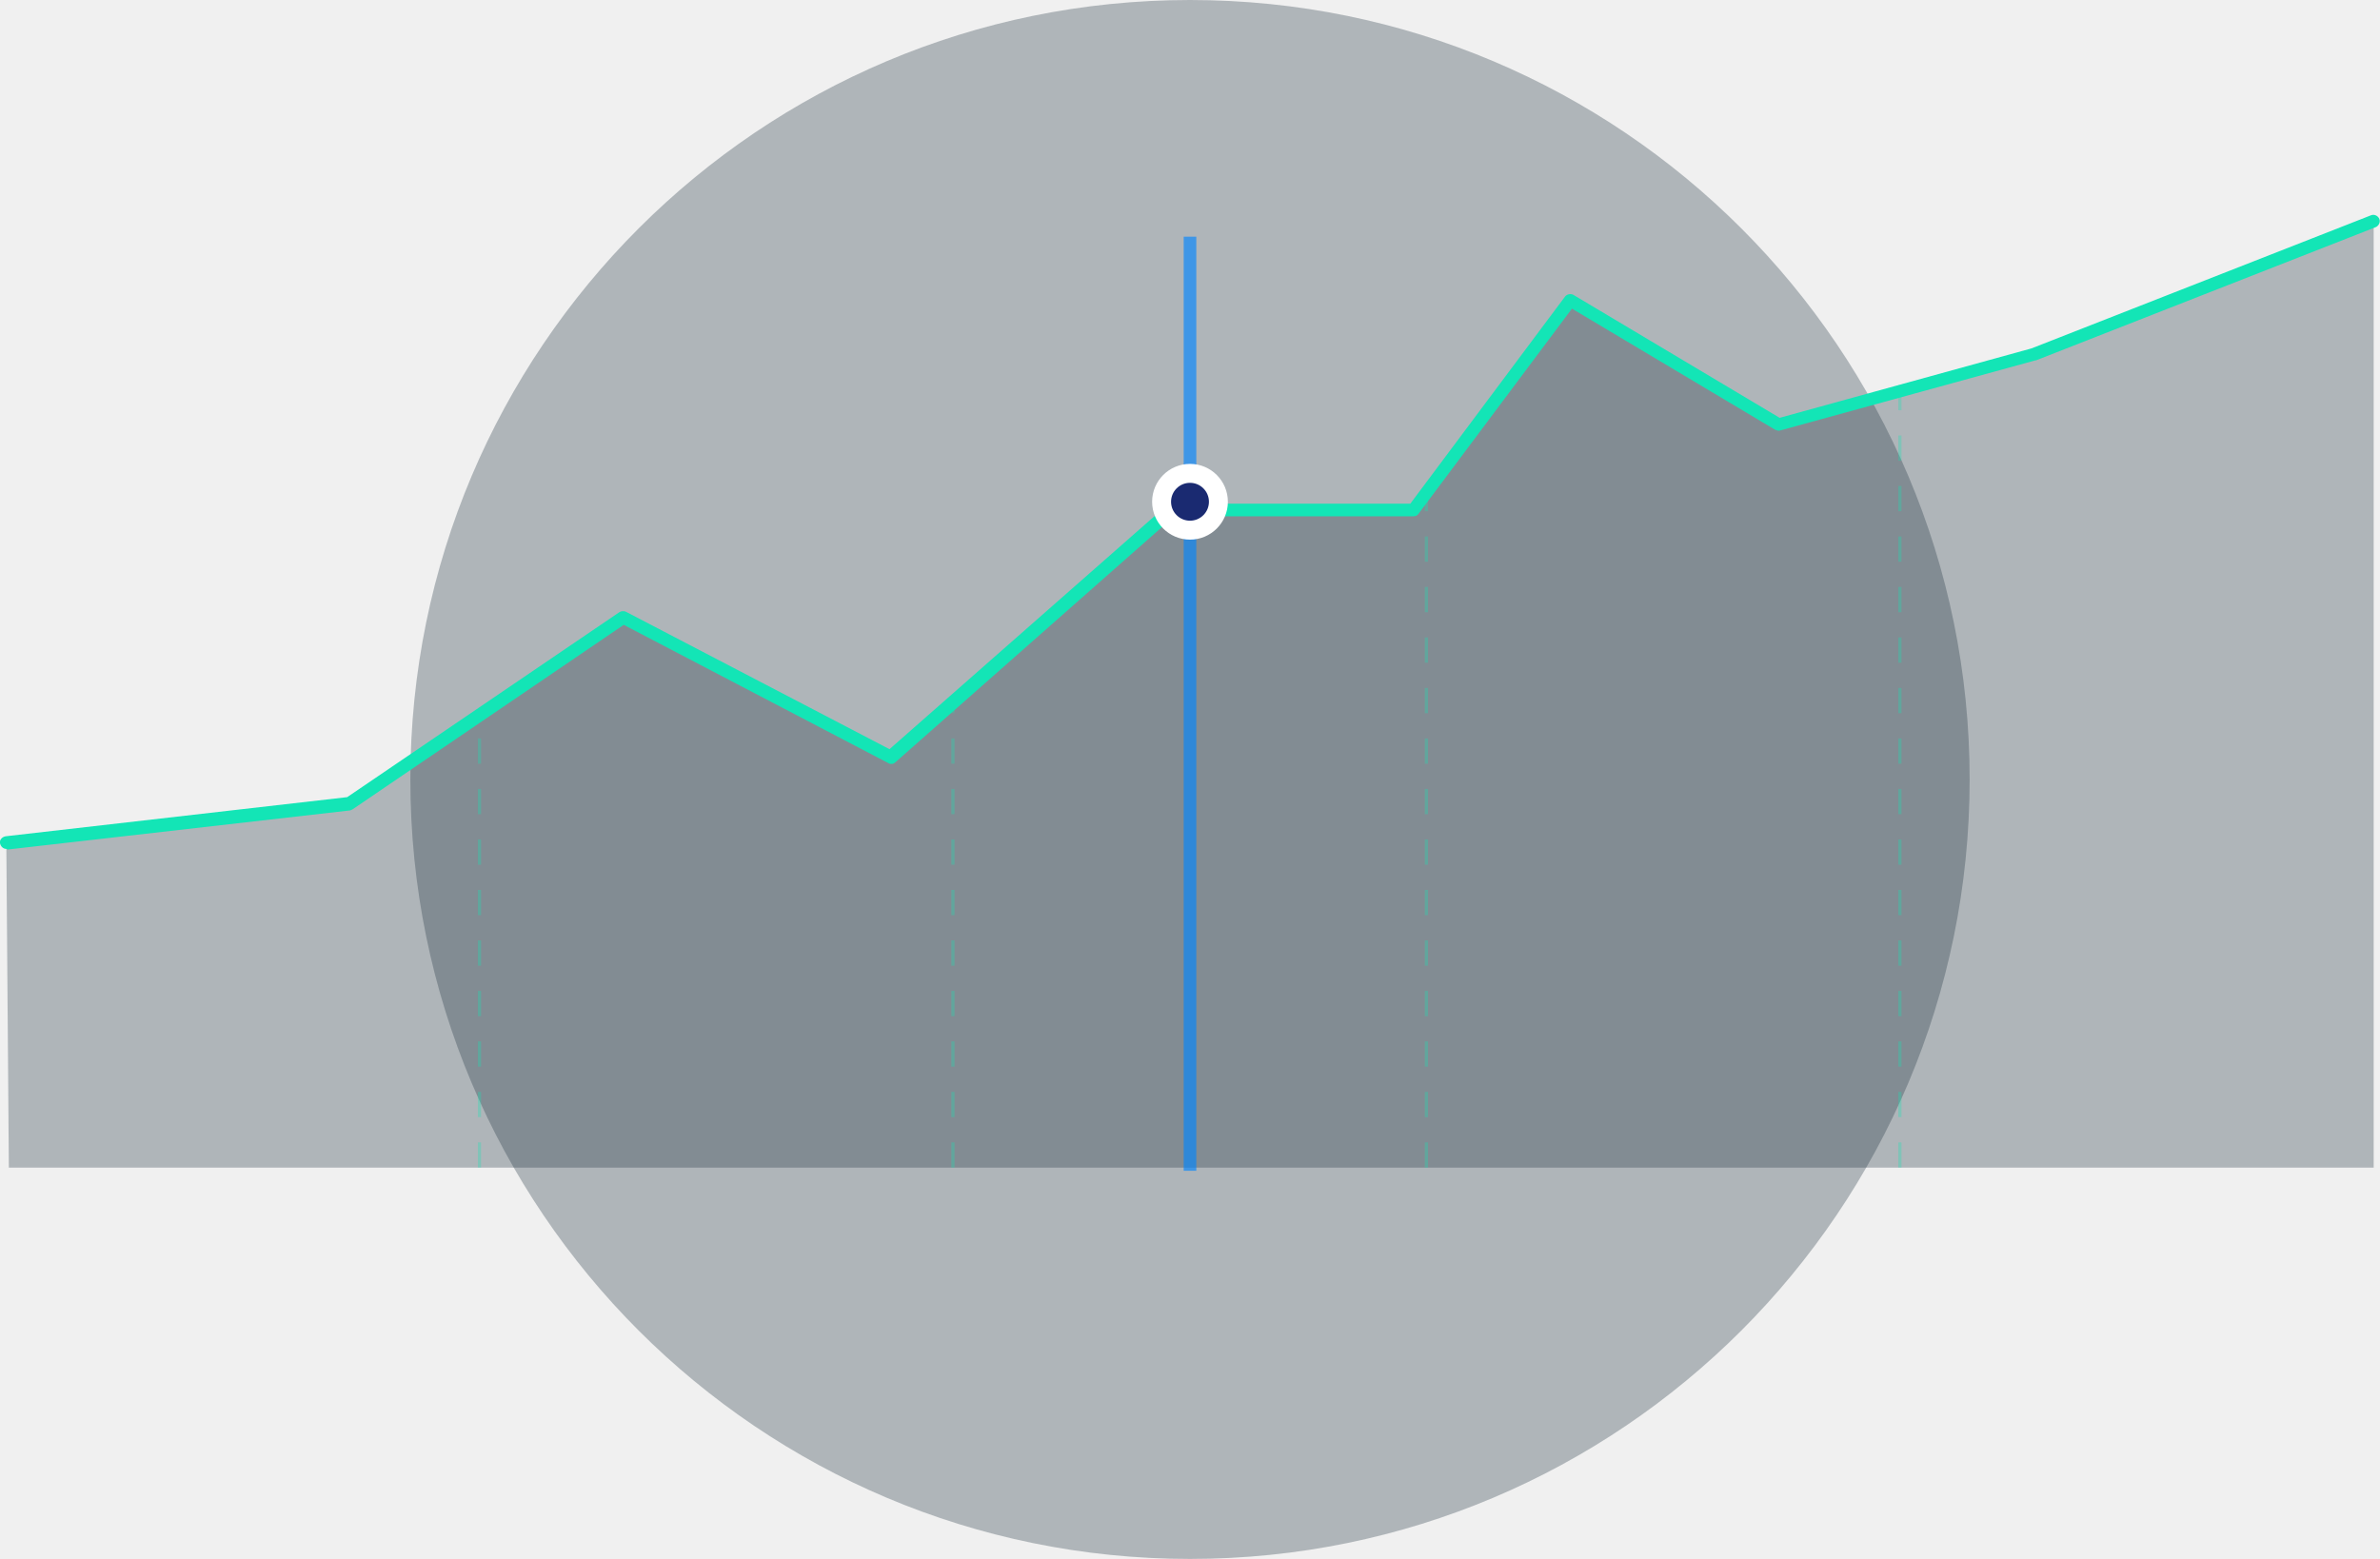
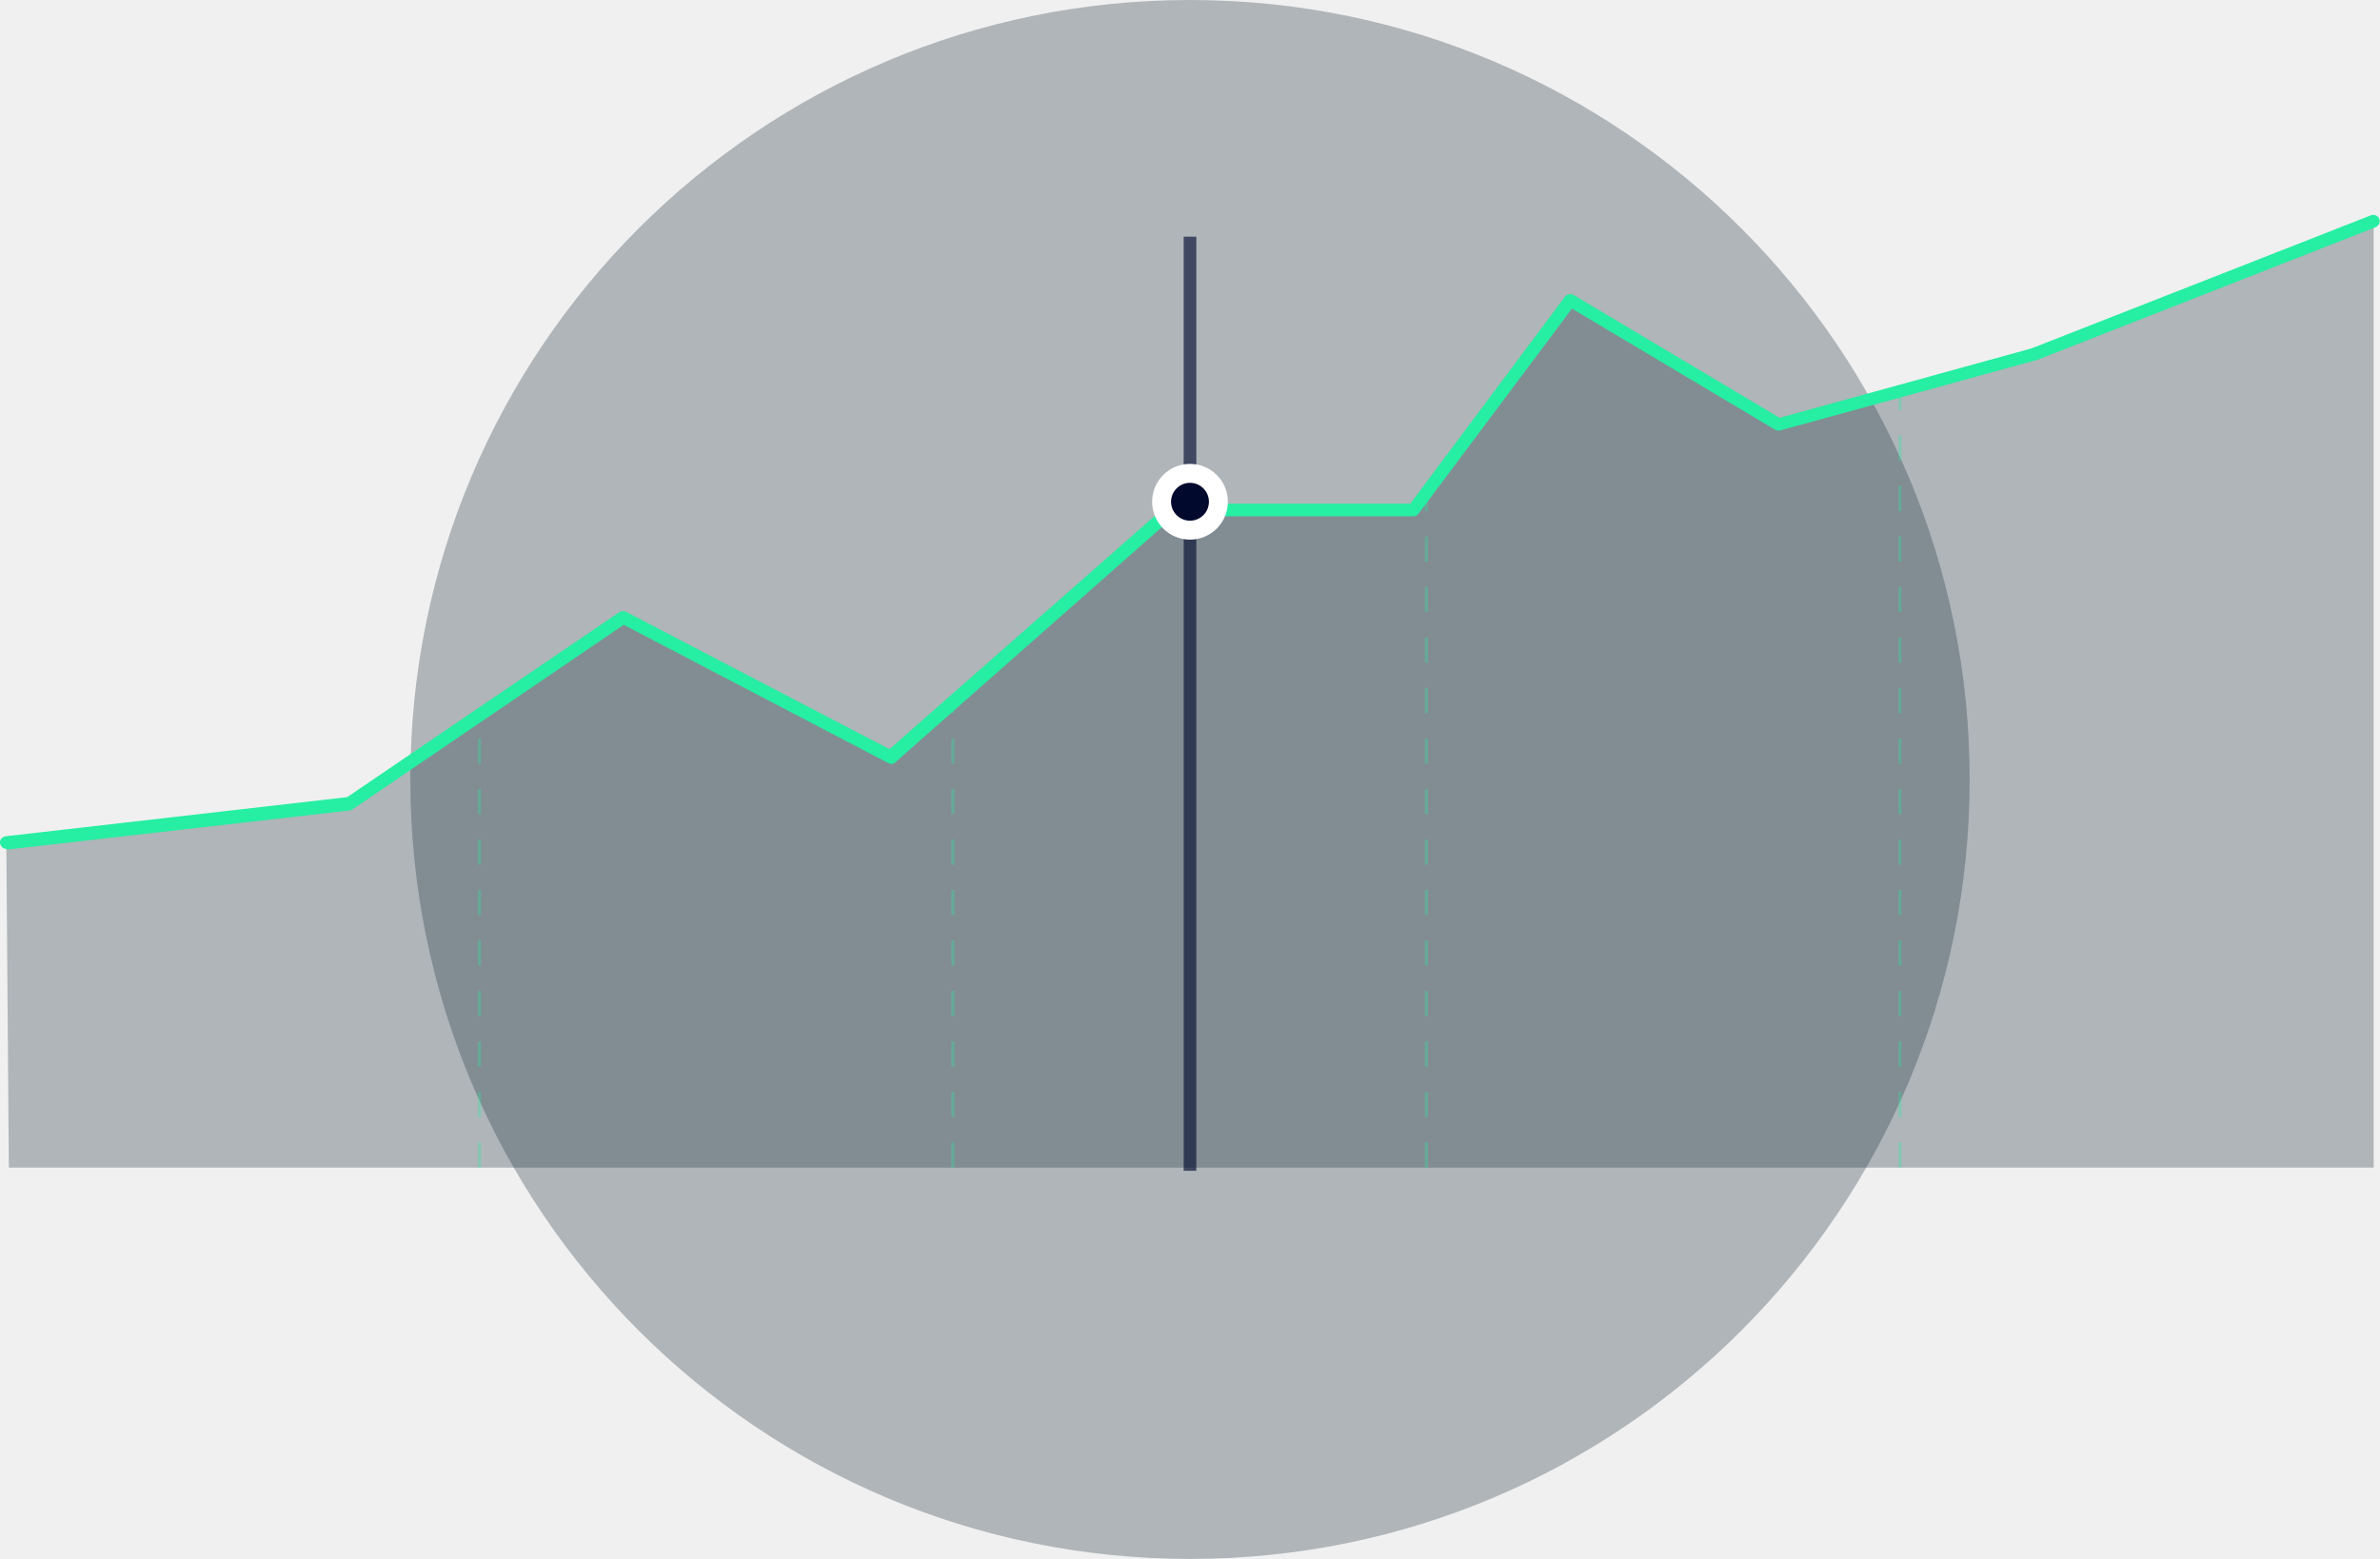
- <svg xmlns="http://www.w3.org/2000/svg" width="377px" height="247px" viewBox="0 0 377 247" version="1.1">
-   <defs>
-     <linearGradient x1="50.003%" y1="0.009%" x2="50.003%" y2="89.469%" id="linearGradient-1">
-       <stop stop-color="#192C3A" offset="0%" />
-       <stop stop-color="#192C3A" offset="100%" />
-     </linearGradient>
-     <linearGradient x1="50%" y1="100.02%" x2="50%" y2="0.02%" id="linearGradient-2">
-       <stop stop-color="#192C3A" offset="0%" />
-       <stop stop-color="#192C3A" offset="100%" />
-     </linearGradient>
-   </defs>
-   <g id="Page-1" stroke="none" stroke-width="1" fill="none" fill-rule="evenodd">
+ <svg xmlns="http://www.w3.org/2000/svg" version="1.1" id="Capa_1" x="0px" y="0px" width="377px" height="247px" viewBox="0 0 377 247" style="enable-background:new 0 0 377 247;" xml:space="preserve">
+   <style type="text/css">
+ 	.st0{opacity:0.3;fill:url(#Shape_7_);enable-background:new    ;}
+ 	.st1{opacity:0.3;fill:url(#Shape_8_);enable-background:new    ;}
+ 	.st2{opacity:0.3;}
+ 	.st3{fill:#26EEA2;}
+ 	.st4{opacity:0.64;fill:none;stroke:#01092D;stroke-width:2;stroke-linecap:square;enable-background:new    ;}
+ 	.st5{fill:#01092D;stroke:#FFFFFF;stroke-width:3;}
+ </style>
+   <g id="Page-1">
    <g id="tour-currency" transform="translate(-1, 0)">
-       <path d="M189.5,247 C257.7,247 313,191.7 313,123.5 C313,55.3 257.7,0 189.5,0 C121.3,0 66,55.3 66,123.5 C66,191.7 121.3,247 189.5,247 Z" id="Shape" fill="url(#linearGradient-1)" fill-rule="nonzero" opacity="0.3" />
-       <polygon id="Shape" fill="url(#linearGradient-2)" fill-rule="nonzero" opacity="0.3" points="56.3 127.3 99.7 97.8 142.1 119.9 186.6 80.7 224.9 80.7 249.7 47.5 282.8 67.2 323.2 56.1 377 35 377 185 152.1 185 2.4 185 2 133.5" />
-       <g id="Group" opacity="0.3" transform="translate(76, 61)" fill-rule="nonzero" fill="#13E5B6">
-         <path d="M226.2,124 L225.7,124 L225.7,120 L226.2,120 L226.2,124 Z M226.2,116 L225.7,116 L225.7,112 L226.2,112 L226.2,116 Z M226.2,108 L225.7,108 L225.7,104 L226.2,104 L226.2,108 Z M226.2,100 L225.7,100 L225.7,96 L226.2,96 L226.2,100 Z M226.2,92 L225.7,92 L225.7,88 L226.2,88 L226.2,92 Z M226.2,84 L225.7,84 L225.7,80 L226.2,80 L226.2,84 Z M226.2,76 L225.7,76 L225.7,72 L226.2,72 L226.2,76 Z M226.2,68 L225.7,68 L225.7,64 L226.2,64 L226.2,68 Z M226.2,60 L225.7,60 L225.7,56 L226.2,56 L226.2,60 Z M226.2,52 L225.7,52 L225.7,48 L226.2,48 L226.2,52 Z M226.2,44 L225.7,44 L225.7,40 L226.2,40 L226.2,44 Z M226.2,36 L225.7,36 L225.7,32 L226.2,32 L226.2,36 Z M226.2,28 L225.7,28 L225.7,24 L226.2,24 L226.2,28 Z M226.2,20 L225.7,20 L225.7,16 L226.2,16 L226.2,20 Z M226.2,12 L225.7,12 L225.7,8 L226.2,8 L226.2,12 Z M226.2,4 L225.7,4 L225.7,0 L226.2,0 L226.2,4 Z" id="Shape" />
-         <path d="M151.2,124 L150.7,124 L150.7,120 L151.2,120 L151.2,124 Z M151.2,116 L150.7,116 L150.7,112 L151.2,112 L151.2,116 Z M151.2,108 L150.7,108 L150.7,104 L151.2,104 L151.2,108 Z M151.2,100 L150.7,100 L150.7,96 L151.2,96 L151.2,100 Z M151.2,92 L150.7,92 L150.7,88 L151.2,88 L151.2,92 Z M151.2,84 L150.7,84 L150.7,80 L151.2,80 L151.2,84 Z M151.2,76 L150.7,76 L150.7,72 L151.2,72 L151.2,76 Z M151.2,68 L150.7,68 L150.7,64 L151.2,64 L151.2,68 Z M151.2,60 L150.7,60 L150.7,56 L151.2,56 L151.2,60 Z M151.2,52 L150.7,52 L150.7,48 L151.2,48 L151.2,52 Z M151.2,44 L150.7,44 L150.7,40 L151.2,40 L151.2,44 Z M151.2,36 L150.7,36 L150.7,32 L151.2,32 L151.2,36 Z M151.2,28 L150.7,28 L150.7,24 L151.2,24 L151.2,28 Z M151.2,20 L150.7,20 L150.7,16.8 L151.2,16.8 L151.2,20 Z" id="Shape" />
-         <path d="M76.2,124 L75.7,124 L75.7,120 L76.2,120 L76.2,124 Z M76.2,116 L75.7,116 L75.7,112 L76.2,112 L76.2,116 Z M76.2,108 L75.7,108 L75.7,104 L76.2,104 L76.2,108 Z M76.2,100 L75.7,100 L75.7,96 L76.2,96 L76.2,100 Z M76.2,92 L75.7,92 L75.7,88 L76.2,88 L76.2,92 Z M76.2,84 L75.7,84 L75.7,80 L76.2,80 L76.2,84 Z M76.2,76 L75.7,76 L75.7,72 L76.2,72 L76.2,76 Z M76.2,68 L75.7,68 L75.7,64 L76.2,64 L76.2,68 Z M76.2,60 L75.7,60 L75.7,56 L76.2,56 L76.2,60 Z M76.2,52 L75.7,52 L75.7,50 L76.2,50 L76.2,52 Z" id="Shape" />
-         <path d="M1.2,124 L0.7,124 L0.7,120 L1.2,120 L1.2,124 Z M1.2,116 L0.7,116 L0.7,112 L1.2,112 L1.2,116 Z M1.2,108 L0.7,108 L0.7,104 L1.2,104 L1.2,108 Z M1.2,100 L0.7,100 L0.7,96 L1.2,96 L1.2,100 Z M1.2,92 L0.7,92 L0.7,88 L1.2,88 L1.2,92 Z M1.2,84 L0.7,84 L0.7,80 L1.2,80 L1.2,84 Z M1.2,76 L0.7,76 L0.7,72 L1.2,72 L1.2,76 Z M1.2,68 L0.7,68 L0.7,64 L1.2,64 L1.2,68 Z M1.2,60 L0.7,60 L0.7,56 L1.2,56 L1.2,60 Z" id="Shape" />
+       <linearGradient id="Shape_7_" gradientUnits="userSpaceOnUse" x1="-49.294" y1="522.883" x2="-49.294" y2="521.988" gradientTransform="matrix(247 0 0 -247 12365 129152)">
+         <stop offset="0" style="stop-color:#192C3A" />
+         <stop offset="1" style="stop-color:#192C3A" />
+       </linearGradient>
+       <path id="Shape" class="st0" d="M189.5,247c68.2,0,123.5-55.3,123.5-123.5S257.7,0,189.5,0S66,55.3,66,123.5S121.3,247,189.5,247z    " />
+       <linearGradient id="Shape_8_" gradientUnits="userSpaceOnUse" x1="-49.364" y1="521.16" x2="-49.364" y2="522.16" gradientTransform="matrix(375 0 0 -150 18701 78359)">
+         <stop offset="0" style="stop-color:#192C3A" />
+         <stop offset="1" style="stop-color:#192C3A" />
+       </linearGradient>
+       <polygon id="Shape_1_" class="st1" points="56.3,127.3 99.7,97.8 142.1,119.9 186.6,80.7 224.9,80.7 249.7,47.5 282.8,67.2     323.2,56.1 377,35 377,185 152.1,185 2.4,185 2,133.5   " />
+       <g id="Group" transform="translate(76, 61)" class="st2">
+         <path id="Shape_2_" class="st3" d="M226.2,124h-0.5v-4h0.5V124z M226.2,116h-0.5v-4h0.5V116z M226.2,108h-0.5v-4h0.5V108z      M226.2,100h-0.5v-4h0.5V100z M226.2,92h-0.5v-4h0.5V92z M226.2,84h-0.5v-4h0.5V84z M226.2,76h-0.5v-4h0.5V76z M226.2,68h-0.5v-4     h0.5V68z M226.2,60h-0.5v-4h0.5V60z M226.2,52h-0.5v-4h0.5V52z M226.2,44h-0.5v-4h0.5V44z M226.2,36h-0.5v-4h0.5V36z M226.2,28     h-0.5v-4h0.5V28z M226.2,20h-0.5v-4h0.5V20z M226.2,12h-0.5V8h0.5V12z M226.2,4h-0.5V0h0.5V4z" />
+         <path id="Shape_3_" class="st3" d="M151.2,124h-0.5v-4h0.5V124z M151.2,116h-0.5v-4h0.5V116z M151.2,108h-0.5v-4h0.5V108z      M151.2,100h-0.5v-4h0.5V100z M151.2,92h-0.5v-4h0.5V92z M151.2,84h-0.5v-4h0.5V84z M151.2,76h-0.5v-4h0.5V76z M151.2,68h-0.5v-4     h0.5V68z M151.2,60h-0.5v-4h0.5V60z M151.2,52h-0.5v-4h0.5V52z M151.2,44h-0.5v-4h0.5V44z M151.2,36h-0.5v-4h0.5V36z M151.2,28     h-0.5v-4h0.5V28z M151.2,20h-0.5v-3.2h0.5V20z" />
+         <path id="Shape_4_" class="st3" d="M76.2,124h-0.5v-4h0.5V124z M76.2,116h-0.5v-4h0.5V116z M76.2,108h-0.5v-4h0.5V108z M76.2,100     h-0.5v-4h0.5V100z M76.2,92h-0.5v-4h0.5V92z M76.2,84h-0.5v-4h0.5V84z M76.2,76h-0.5v-4h0.5V76z M76.2,68h-0.5v-4h0.5V68z      M76.2,60h-0.5v-4h0.5V60z M76.2,52h-0.5v-2h0.5V52z" />
+         <path id="Shape_5_" class="st3" d="M1.2,124H0.7v-4h0.5V124z M1.2,116H0.7v-4h0.5V116z M1.2,108H0.7v-4h0.5V108z M1.2,100H0.7v-4     h0.5V100z M1.2,92H0.7v-4h0.5V92z M1.2,84H0.7v-4h0.5V84z M1.2,76H0.7v-4h0.5V76z M1.2,68H0.7v-4h0.5V68z M1.2,60H0.7v-4h0.5V60z     " />
      </g>
-       <path d="M2,134.5 C1.5,134.5 1.1,134.1 1,133.6 C0.9,133.1 1.3,132.6 1.9,132.5 L56,126.3 L99.1,97 C99.4,96.8 99.8,96.8 100.1,96.9 L141.9,118.7 L185.9,80 C186.1,79.8 186.3,79.8 186.6,79.8 L224.4,79.8 L248.9,47 C249.2,46.6 249.8,46.5 250.2,46.7 L282.9,66.2 L322.8,55.2 L376.6,34.1 C377.1,33.9 377.7,34.2 377.9,34.7 C378.1,35.2 377.8,35.8 377.3,36 L323.5,57.1 L323.4,57.1 L283,68.2 C282.7,68.3 282.5,68.2 282.2,68.1 L250,48.9 L225.7,81.4 C225.5,81.7 225.2,81.8 224.9,81.8 L187,81.8 L142.8,120.8 C142.5,121.1 142,121.1 141.7,120.9 L99.8,99 L56.9,128.2 C56.8,128.3 56.6,128.3 56.5,128.4 L2.2,134.6 C2.1,134.5 2,134.5 2,134.5 Z" id="Shape" fill="#13E5B6" fill-rule="nonzero" />
-       <g id="Group" transform="translate(185, 38)">
-         <path d="M4.5,0.5 L4.5,146.5" id="Line_1_" stroke="#0085FF" stroke-width="2" stroke-linecap="square" opacity="0.64" />
-         <circle id="dot" stroke="#FFFFFF" stroke-width="3" fill="#1A2A71" fill-rule="nonzero" cx="4.5" cy="41.5" r="4.5" />
+       <path id="Shape_6_" class="st3" d="M2,134.5c-0.5,0-0.9-0.4-1-0.9s0.3-1,0.9-1.1l54.1-6.2L99.1,97c0.3-0.2,0.7-0.2,1-0.1    l41.8,21.8l44-38.7c0.2-0.2,0.4-0.2,0.7-0.2h37.8L248.9,47c0.3-0.4,0.9-0.5,1.3-0.3l32.7,19.5l39.9-11l53.8-21.1    c0.5-0.2,1.1,0.1,1.3,0.6c0.2,0.5-0.1,1.1-0.6,1.3l-53.8,21.1h-0.1L283,68.2c-0.3,0.1-0.5,0-0.8-0.1L250,48.9l-24.3,32.5    c-0.2,0.3-0.5,0.4-0.8,0.4H187l-44.2,39c-0.3,0.3-0.8,0.3-1.1,0.1L99.8,99l-42.9,29.2c-0.1,0.1-0.3,0.1-0.4,0.2l-54.3,6.2    C2.1,134.5,2,134.5,2,134.5z" />
+       <g id="Group_1_" transform="translate(185, 38)">
+         <path id="Line_1_" class="st4" d="M4.5,0.5v146" />
+         <circle id="dot" class="st5" cx="4.5" cy="41.5" r="4.5" />
      </g>
    </g>
  </g>
</svg>
